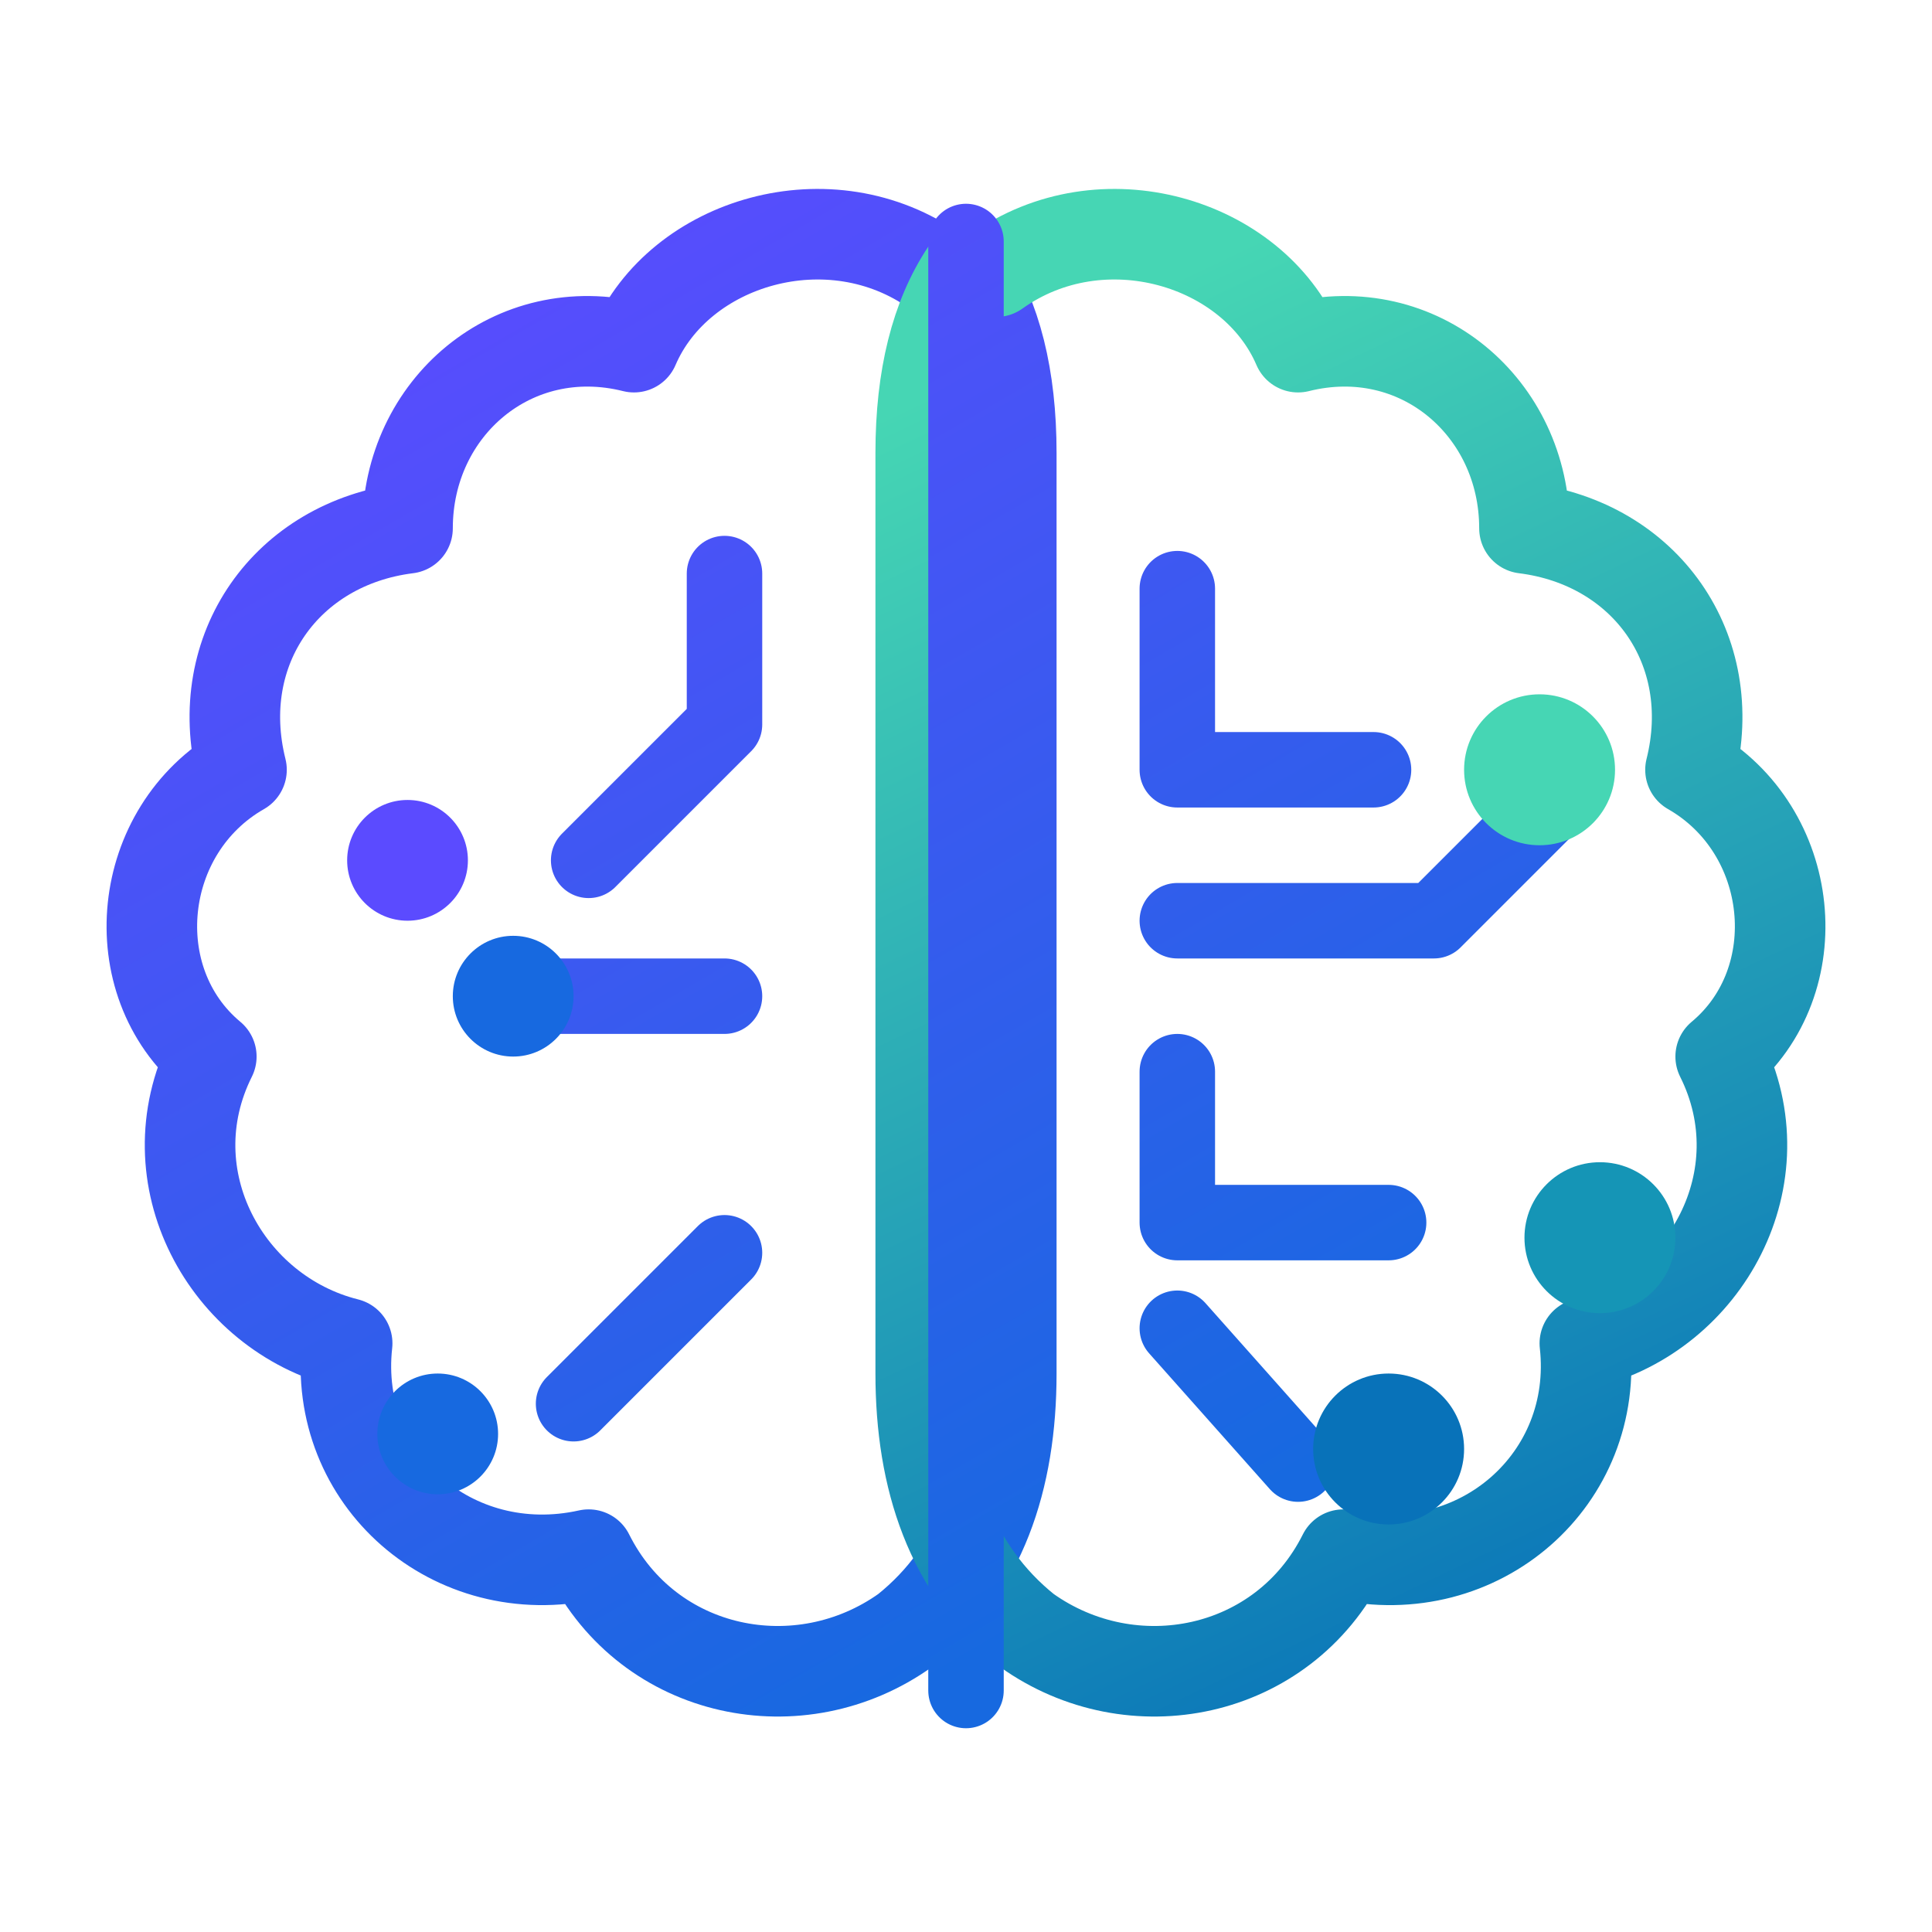
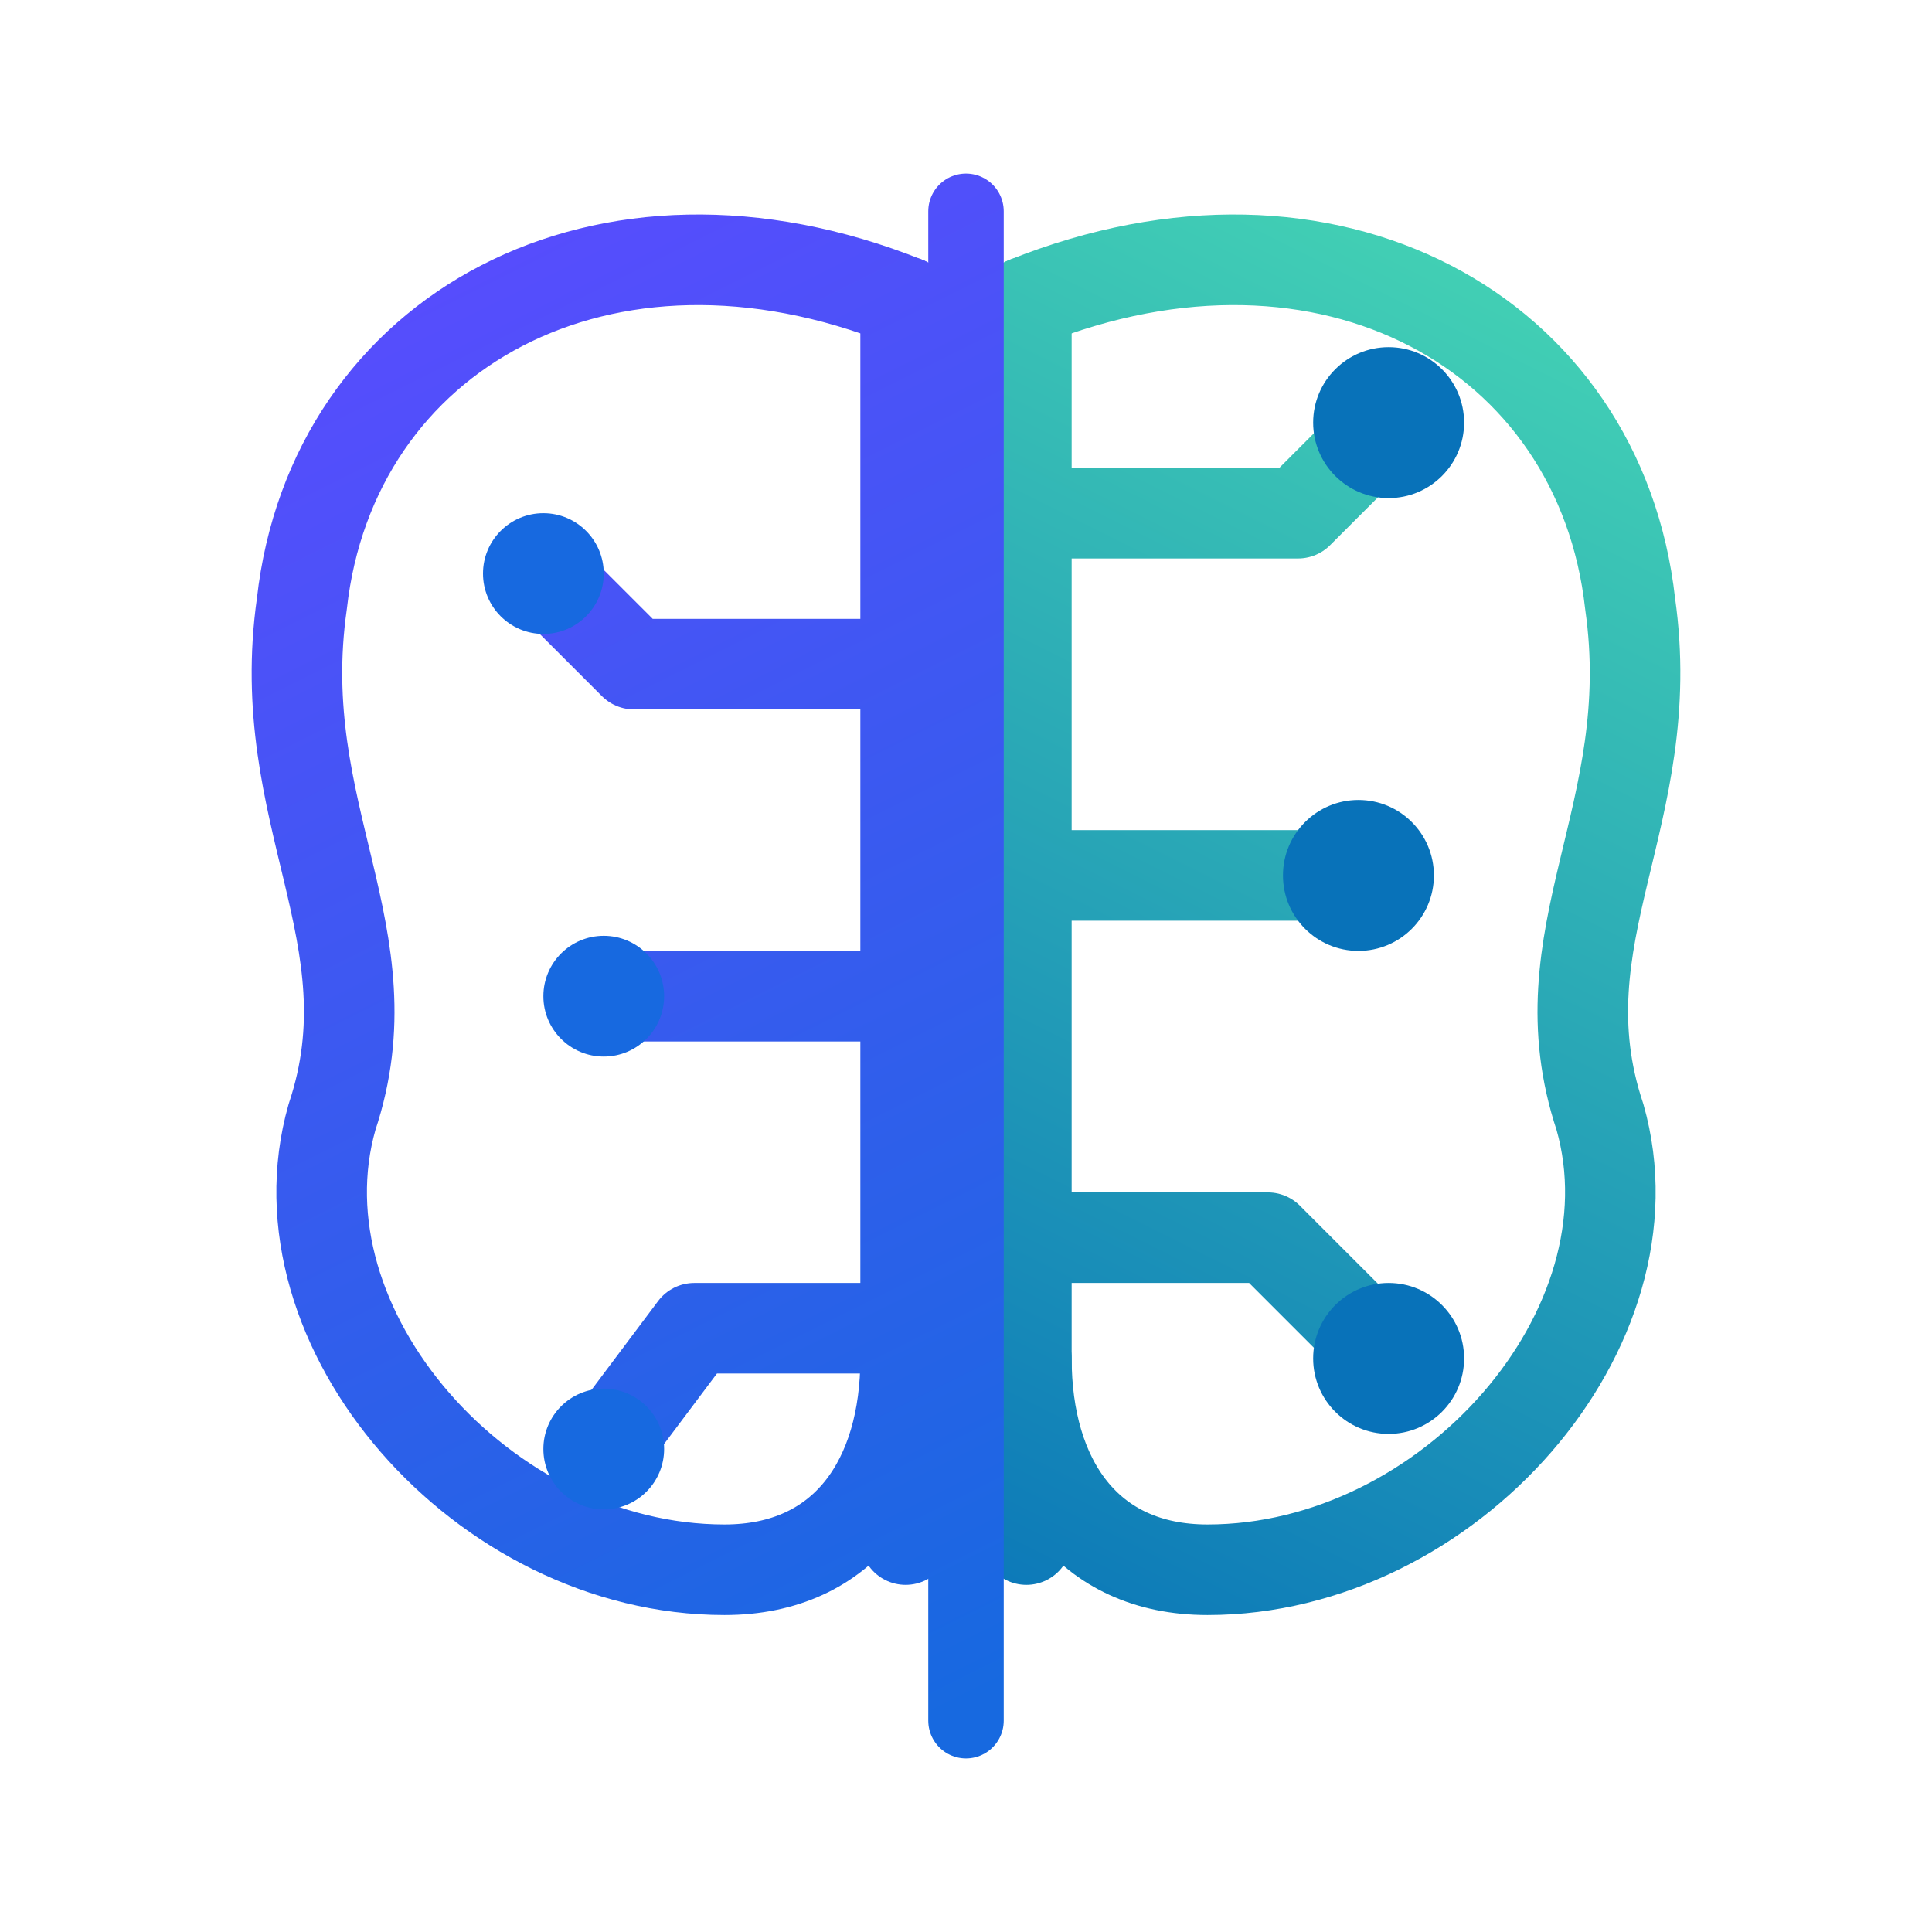
- <svg xmlns="http://www.w3.org/2000/svg" viewBox="0 0 128 128" role="img" aria-labelledby="title desc">
+ <svg xmlns="http://www.w3.org/2000/svg" viewBox="0 0 128 128" width="128" height="128" fill="none" role="img" aria-label="SynthView AI">
  <defs>
-     <linearGradient id="brain" x1="18" y1="22" x2="68" y2="108" gradientUnits="userSpaceOnUse">
-       <stop stop-color="#5B4BFF" />
+     <linearGradient id="sv-left" x1="18" y1="16" x2="66" y2="112" gradientUnits="userSpaceOnUse">
+       <stop offset="0" stop-color="#5B4BFF" />
      <stop offset="1" stop-color="#1769E0" />
    </linearGradient>
-     <linearGradient id="circuit" x1="70" y1="22" x2="111" y2="108" gradientUnits="userSpaceOnUse">
-       <stop stop-color="#46D6B4" />
+     <linearGradient id="sv-right" x1="110" y1="16" x2="62" y2="112" gradientUnits="userSpaceOnUse">
+       <stop offset="0" stop-color="#46D6B4" />
      <stop offset="1" stop-color="#0872B9" />
    </linearGradient>
  </defs>
-   <path d="M62 18c-7-5-17-2-20 5-8-2-15 4-15 12-8 1-13 8-11 16-7 4-8 14-2 19-4 8 1 17 9 19-1 9 7 16 16 14 4 8 14 10 21 5 5-4 7-10 7-17V30c0-5-1-9-3-12Z" fill="none" stroke="url(#brain)" stroke-width="6" stroke-linecap="round" stroke-linejoin="round" />
-   <path d="M66 18c7-5 17-2 20 5 8-2 15 4 15 12 8 1 13 8 11 16 7 4 8 14 2 19 4 8-1 17-9 19 1 9-7 16-16 14-4 8-14 10-21 5-5-4-7-10-7-17V30c0-5 1-9 3-12Z" fill="none" stroke="url(#circuit)" stroke-width="6" stroke-linecap="round" stroke-linejoin="round" />
-   <path d="M64 16v96M48 38v10l-9 9M48 66H34m14 17-10 10M78 39v12h13m-13 10h17l8-8m-25 18v10h14m-14 7 8 9" fill="none" stroke="url(#brain)" stroke-width="5" stroke-linecap="round" stroke-linejoin="round" />
-   <circle cx="27" cy="57" r="4" fill="#5B4BFF" />
-   <circle cx="34" cy="66" r="4" fill="#1769E0" />
-   <circle cx="29" cy="95" r="4" fill="#1769E0" />
-   <circle cx="102" cy="51" r="5" fill="#46D6B4" />
-   <circle cx="106" cy="82" r="5" fill="#1595B6" />
-   <circle cx="92" cy="96" r="5" fill="#0872B9" />
+   <g stroke-linecap="round" stroke-linejoin="round" stroke-width="6">
+     <path d="M60 20C40 12 22 22 20 40c-2 14 6 22 2 34-4 14 10 30 26 30 8 0 12-6 12-14" stroke="url(#sv-left)" />
+     <path d="M60 20v82" stroke="url(#sv-left)" />
+     <path d="M68 20c20-8 38 2 40 20 2 14-6 22-2 34 4 14-10 30-26 30-8 0-12-6-12-14" stroke="url(#sv-right)" />
+     <path d="M68 20v82" stroke="url(#sv-right)" />
+     <path d="M60 44H42l-6-6" stroke="url(#sv-left)" />
+     <path d="M60 66H40" stroke="url(#sv-left)" />
+     <path d="M60 88H46l-6 8" stroke="url(#sv-left)" />
+     <path d="M68 34h18l6-6" stroke="url(#sv-right)" />
+     <path d="M68 58h22" stroke="url(#sv-right)" />
+     <path d="M68 82h16l8 8" stroke="url(#sv-right)" />
+   </g>
+   <path d="M64 14v100" stroke="url(#sv-left)" stroke-width="5" stroke-linecap="round" />
+   <g fill="#1769E0">
+     <circle cx="36" cy="38" r="4" />
+     <circle cx="40" cy="66" r="4" />
+     <circle cx="40" cy="96" r="4" />
+   </g>
+   <g fill="#0872B9">
+     <circle cx="92" cy="28" r="5" />
+     <circle cx="90" cy="58" r="5" />
+     <circle cx="92" cy="90" r="5" />
+   </g>
</svg>
